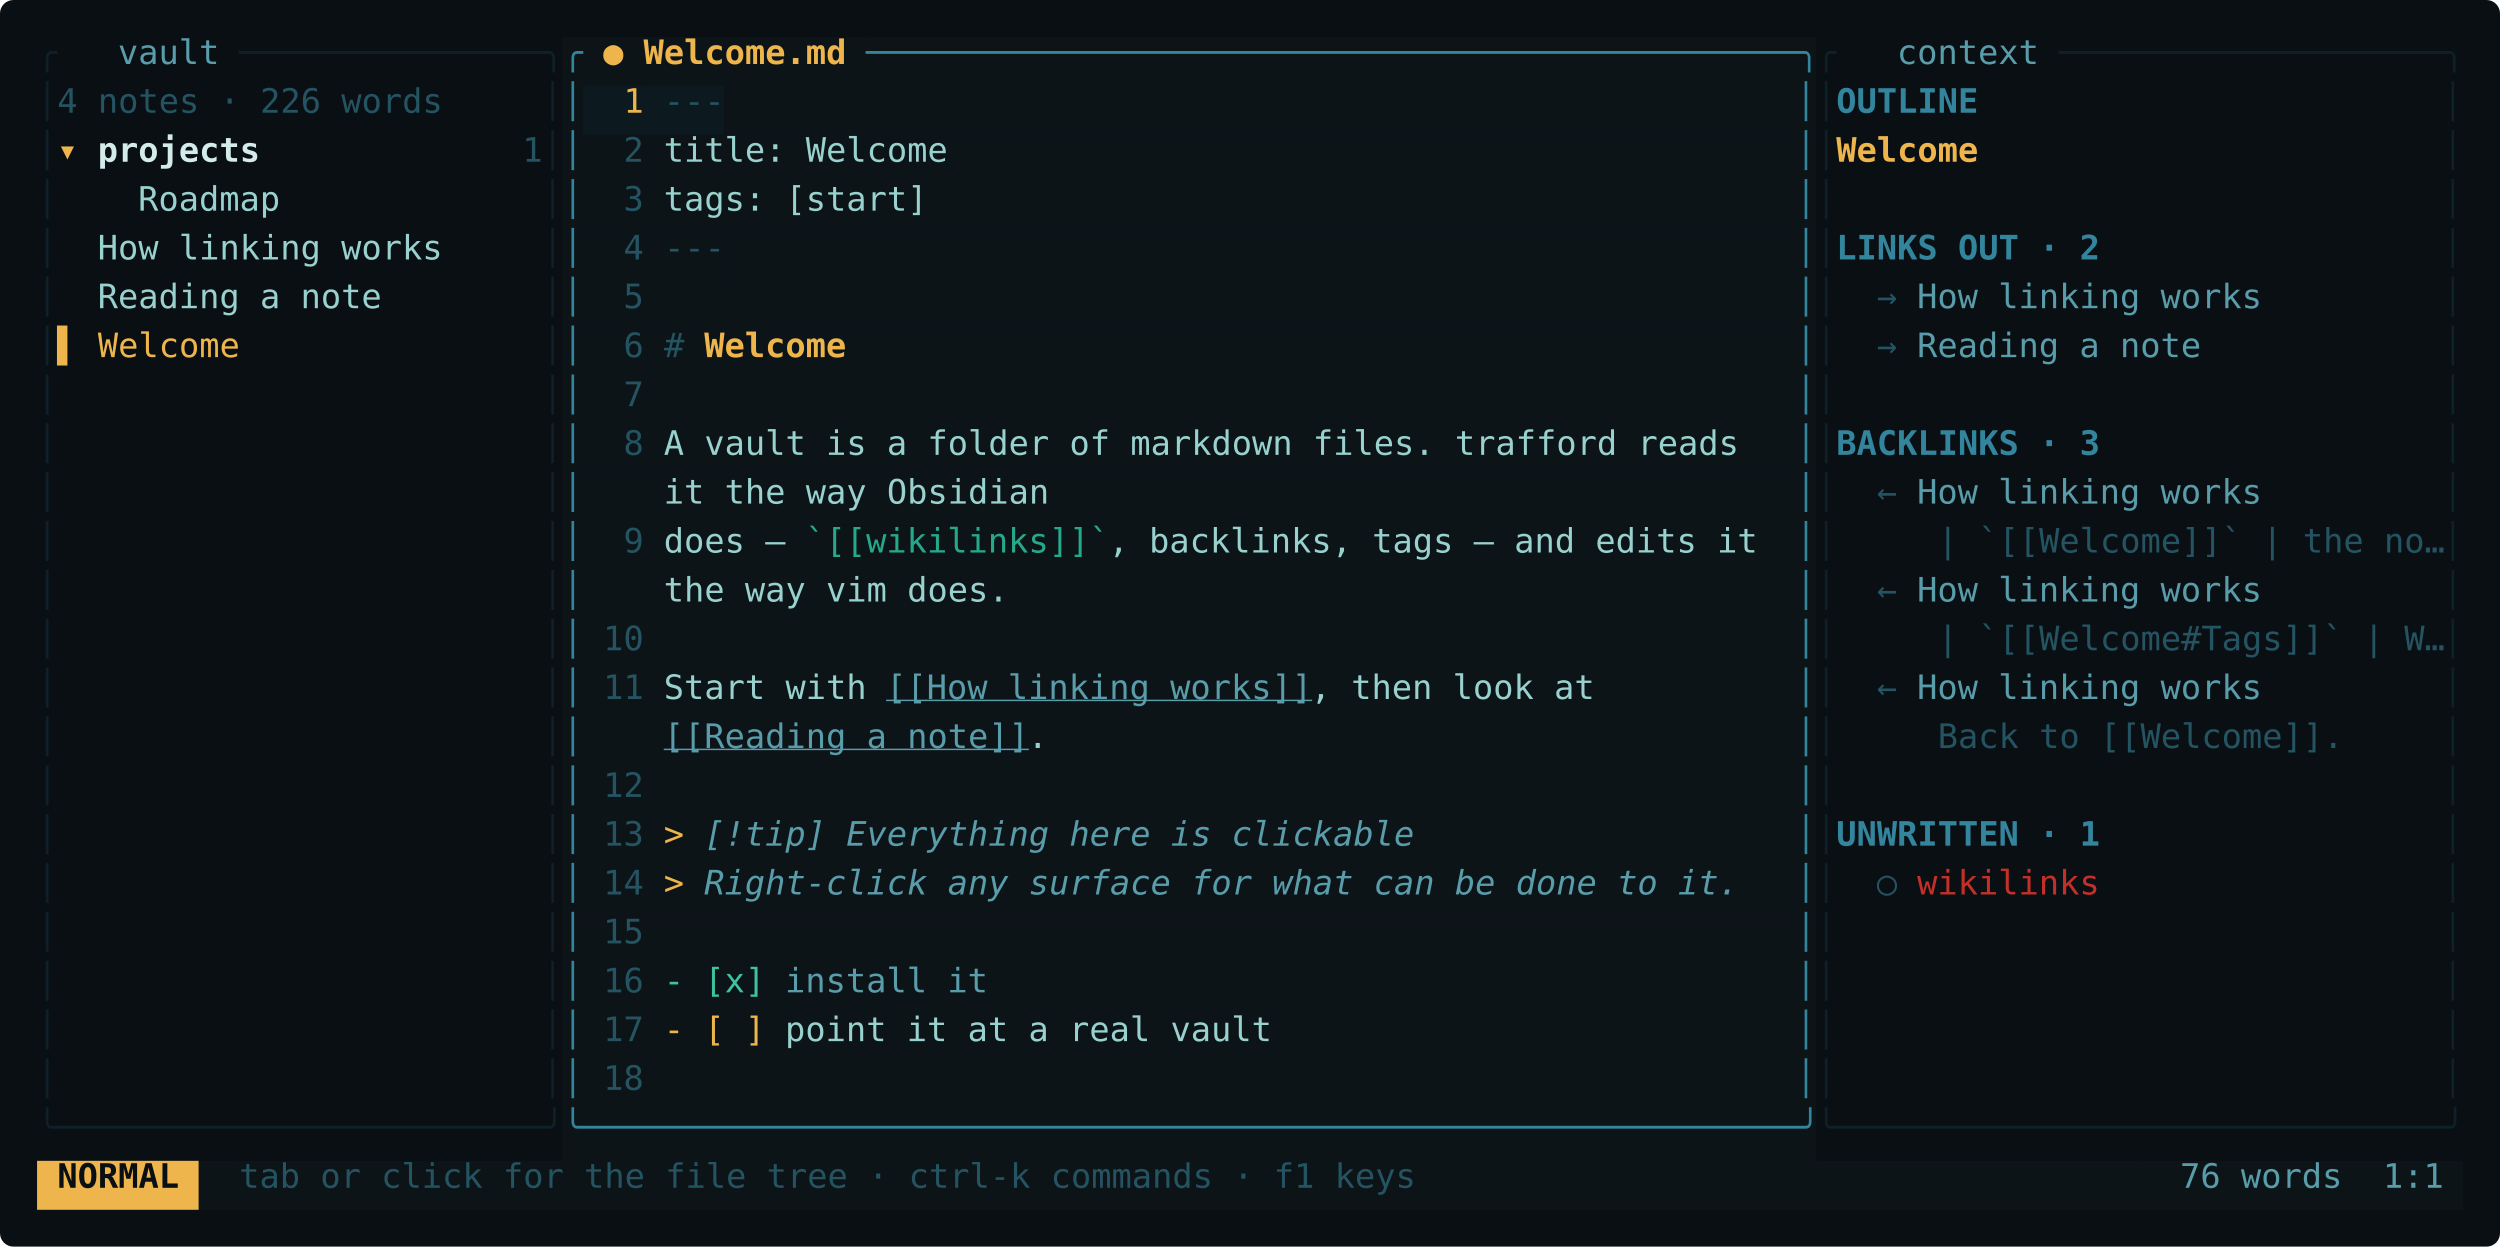
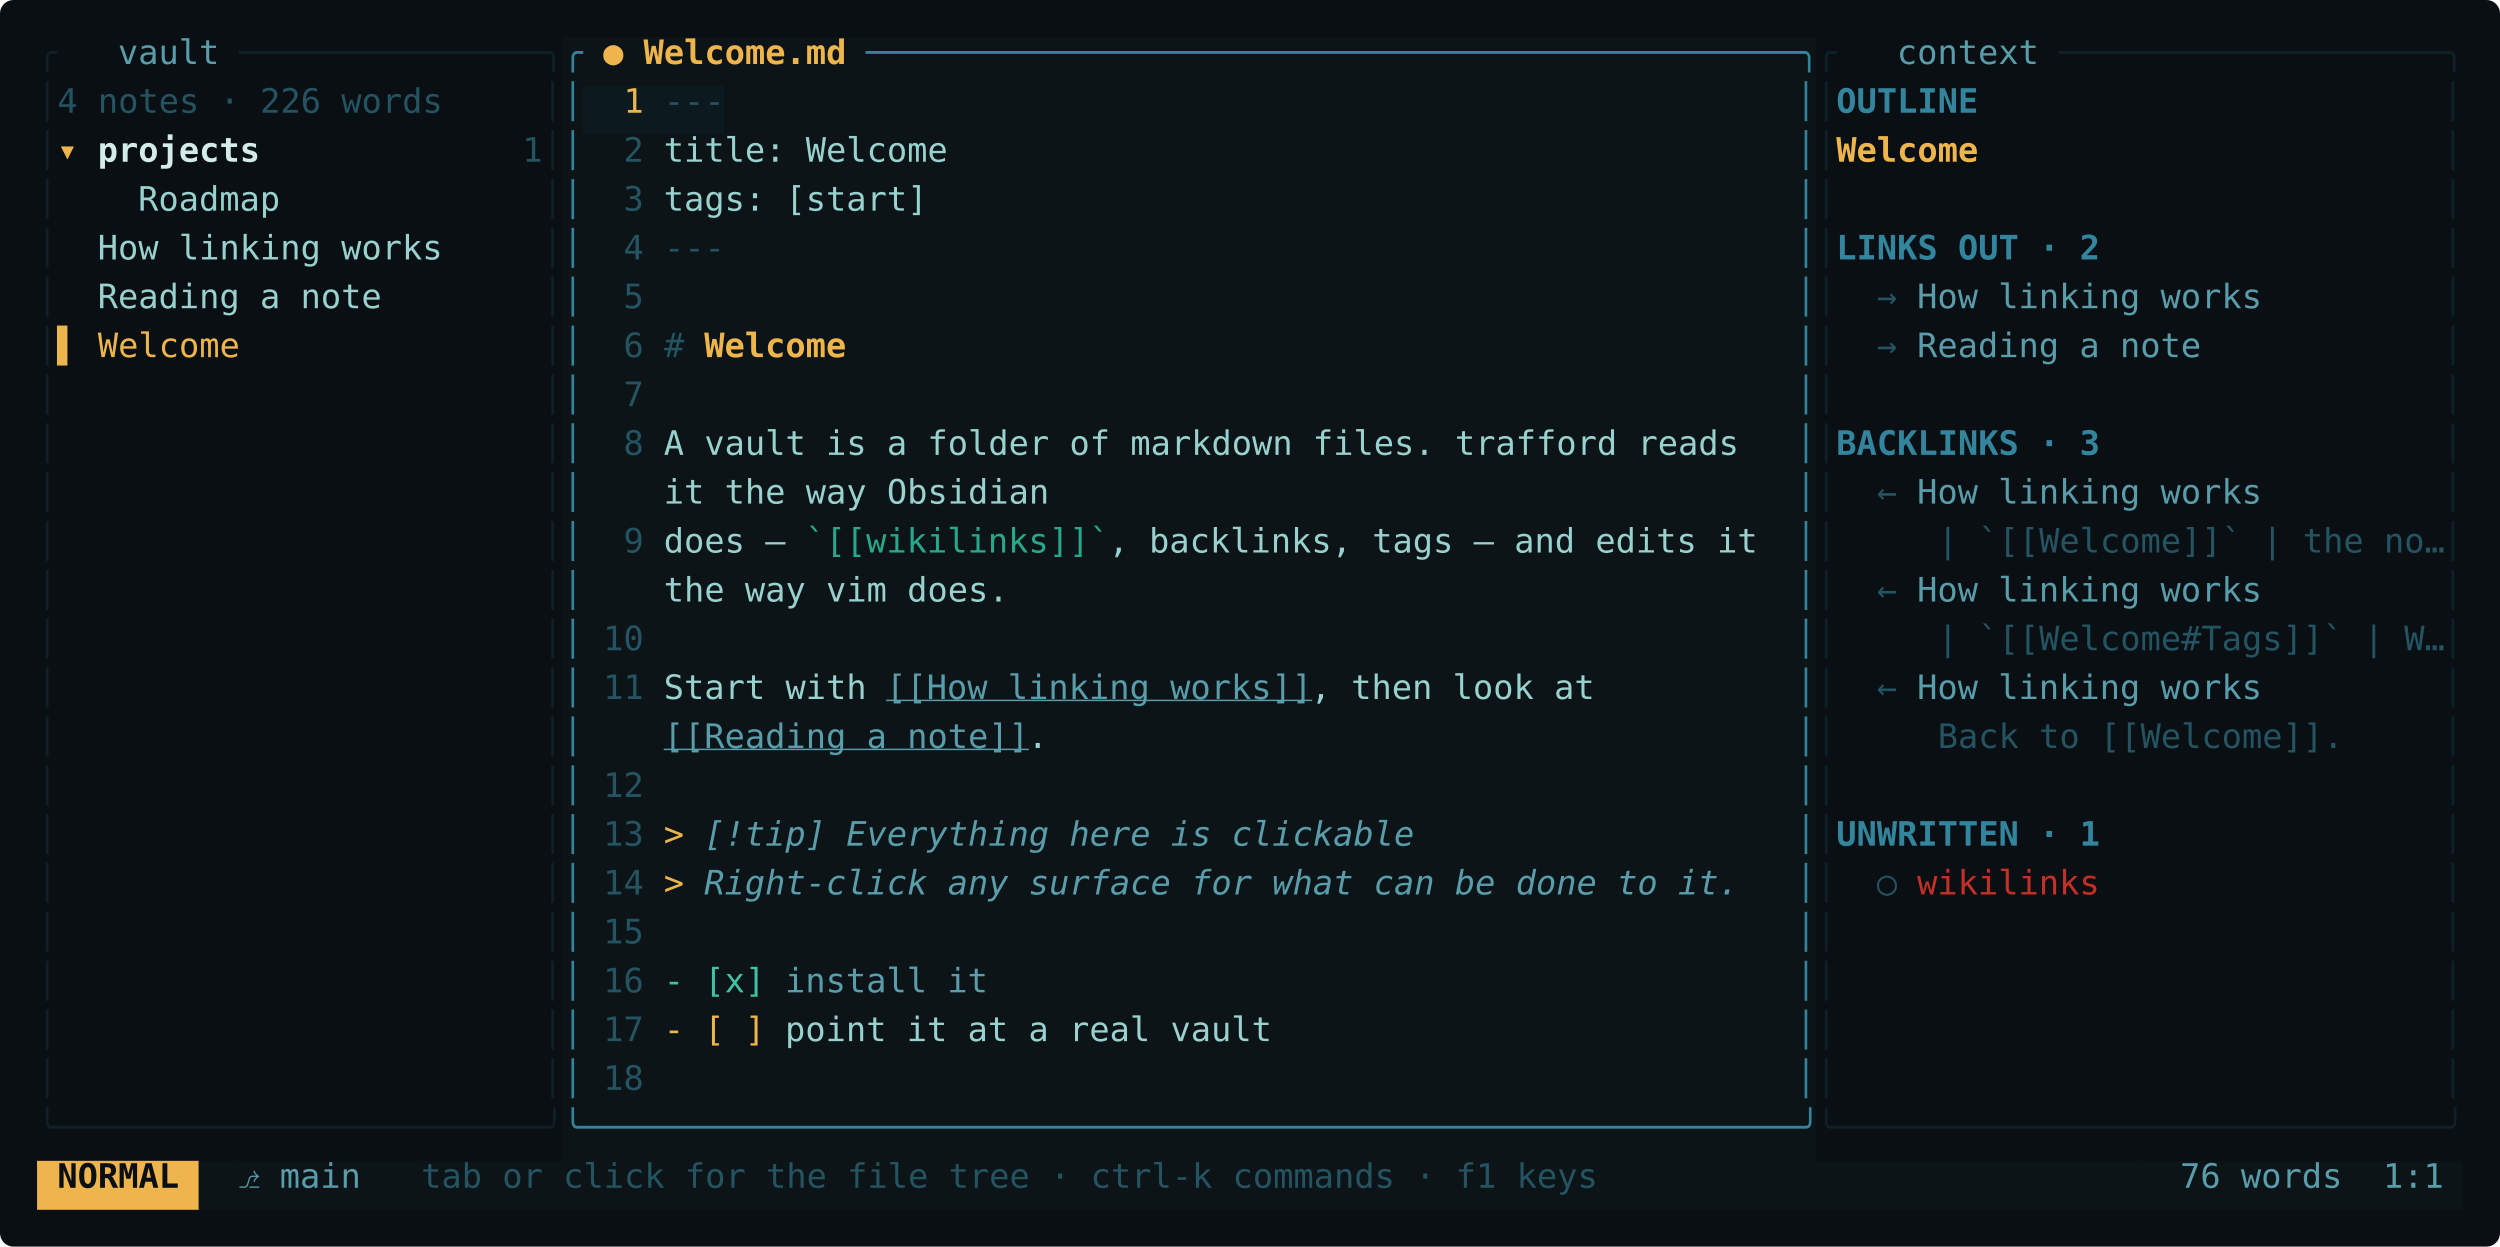
<svg xmlns="http://www.w3.org/2000/svg" viewBox="0 0 1113 555" width="1113" height="555" role="img" aria-label="trafford, reading a vault" font-family="ui-monospace, SFMono-Regular, 'SF Mono', Menlo, Consolas, 'DejaVu Sans Mono', monospace" font-size="15.0">
  <rect width="100%" height="100%" fill="#0a0f14" rx="6" />
  <rect x="250.5" y="16.5" width="9.0" height="21.8" fill="#0c1418" />
  <rect x="259.5" y="16.5" width="27.0" height="21.8" fill="#0c1418" />
  <rect x="286.5" y="16.5" width="90.0" height="21.8" fill="#0c1418" />
  <rect x="376.5" y="16.5" width="9.0" height="21.8" fill="#0c1418" />
  <rect x="385.5" y="16.5" width="423.0" height="21.8" fill="#0c1418" />
  <rect x="250.5" y="38.2" width="9.0" height="21.8" fill="#0c1418" />
  <rect x="259.5" y="38.2" width="36.0" height="21.8" fill="#0c1a20" />
  <rect x="295.5" y="38.2" width="27.0" height="21.8" fill="#0c1a20" />
  <rect x="322.5" y="38.2" width="477.0" height="21.8" fill="#0c1418" />
  <rect x="799.5" y="38.2" width="9.0" height="21.8" fill="#0c1418" />
  <rect x="250.5" y="60.0" width="9.0" height="21.8" fill="#0c1418" />
  <rect x="259.5" y="60.0" width="36.0" height="21.8" fill="#0c1418" />
  <rect x="295.5" y="60.0" width="504.0" height="21.8" fill="#0c1418" />
  <rect x="799.5" y="60.0" width="9.0" height="21.8" fill="#0c1418" />
  <rect x="250.5" y="81.8" width="9.0" height="21.8" fill="#0c1418" />
  <rect x="259.5" y="81.8" width="36.0" height="21.8" fill="#0c1418" />
  <rect x="295.5" y="81.8" width="504.0" height="21.8" fill="#0c1418" />
  <rect x="799.5" y="81.8" width="9.0" height="21.8" fill="#0c1418" />
  <rect x="250.5" y="103.5" width="9.0" height="21.8" fill="#0c1418" />
  <rect x="259.5" y="103.5" width="63.0" height="21.8" fill="#0c1418" />
  <rect x="322.5" y="103.5" width="477.0" height="21.8" fill="#0c1418" />
  <rect x="799.5" y="103.5" width="9.0" height="21.8" fill="#0c1418" />
  <rect x="250.5" y="125.2" width="9.0" height="21.8" fill="#0c1418" />
  <rect x="259.5" y="125.2" width="36.0" height="21.8" fill="#0c1418" />
  <rect x="295.5" y="125.2" width="504.0" height="21.8" fill="#0c1418" />
  <rect x="799.5" y="125.2" width="9.0" height="21.8" fill="#0c1418" />
  <rect x="250.5" y="147.0" width="9.0" height="21.8" fill="#0c1418" />
  <rect x="259.5" y="147.0" width="45.0" height="21.8" fill="#0c1418" />
  <rect x="304.5" y="147.0" width="72.0" height="21.8" fill="#0c1418" />
  <rect x="376.5" y="147.0" width="423.0" height="21.8" fill="#0c1418" />
  <rect x="799.5" y="147.0" width="9.0" height="21.8" fill="#0c1418" />
  <rect x="250.5" y="168.8" width="9.0" height="21.8" fill="#0c1418" />
  <rect x="259.5" y="168.8" width="36.0" height="21.8" fill="#0c1418" />
  <rect x="295.5" y="168.8" width="504.0" height="21.8" fill="#0c1418" />
  <rect x="799.5" y="168.8" width="9.0" height="21.8" fill="#0c1418" />
  <rect x="250.5" y="190.5" width="9.0" height="21.8" fill="#0c1418" />
  <rect x="259.5" y="190.5" width="36.0" height="21.8" fill="#0c1418" />
  <rect x="295.5" y="190.5" width="504.0" height="21.8" fill="#0c1418" />
  <rect x="799.5" y="190.5" width="9.0" height="21.8" fill="#0c1418" />
  <rect x="250.5" y="212.2" width="9.0" height="21.8" fill="#0c1418" />
  <rect x="259.5" y="212.2" width="36.0" height="21.8" fill="#0c1418" />
  <rect x="295.5" y="212.2" width="504.0" height="21.8" fill="#0c1418" />
  <rect x="799.5" y="212.2" width="9.0" height="21.8" fill="#0c1418" />
  <rect x="250.5" y="234.0" width="9.0" height="21.8" fill="#0c1418" />
  <rect x="259.5" y="234.0" width="36.0" height="21.8" fill="#0c1418" />
  <rect x="295.5" y="234.0" width="63.0" height="21.8" fill="#0c1418" />
  <rect x="358.5" y="234.0" width="135.0" height="21.8" fill="#0c1418" />
  <rect x="493.5" y="234.0" width="306.0" height="21.8" fill="#0c1418" />
  <rect x="799.5" y="234.0" width="9.0" height="21.8" fill="#0c1418" />
  <rect x="250.5" y="255.8" width="9.0" height="21.8" fill="#0c1418" />
  <rect x="259.5" y="255.8" width="36.0" height="21.8" fill="#0c1418" />
  <rect x="295.5" y="255.8" width="504.0" height="21.8" fill="#0c1418" />
  <rect x="799.5" y="255.8" width="9.0" height="21.8" fill="#0c1418" />
  <rect x="250.5" y="277.5" width="9.0" height="21.8" fill="#0c1418" />
  <rect x="259.5" y="277.5" width="36.0" height="21.8" fill="#0c1418" />
  <rect x="295.5" y="277.5" width="504.0" height="21.8" fill="#0c1418" />
  <rect x="799.5" y="277.5" width="9.0" height="21.8" fill="#0c1418" />
  <rect x="250.5" y="299.2" width="9.0" height="21.8" fill="#0c1418" />
  <rect x="259.5" y="299.2" width="36.0" height="21.8" fill="#0c1418" />
  <rect x="295.5" y="299.2" width="99.0" height="21.8" fill="#0c1418" />
  <rect x="394.5" y="299.2" width="189.0" height="21.8" fill="#0c1418" />
  <rect x="583.5" y="299.2" width="216.0" height="21.8" fill="#0c1418" />
  <rect x="799.5" y="299.2" width="9.0" height="21.8" fill="#0c1418" />
  <rect x="250.5" y="321.0" width="9.0" height="21.8" fill="#0c1418" />
  <rect x="259.5" y="321.0" width="36.0" height="21.8" fill="#0c1418" />
  <rect x="295.5" y="321.0" width="162.0" height="21.8" fill="#0c1418" />
  <rect x="457.5" y="321.0" width="342.0" height="21.8" fill="#0c1418" />
  <rect x="799.5" y="321.0" width="9.0" height="21.8" fill="#0c1418" />
  <rect x="250.5" y="342.8" width="9.0" height="21.8" fill="#0c1418" />
  <rect x="259.5" y="342.8" width="36.0" height="21.8" fill="#0c1418" />
  <rect x="295.5" y="342.8" width="504.0" height="21.8" fill="#0c1418" />
  <rect x="799.5" y="342.8" width="9.0" height="21.8" fill="#0c1418" />
  <rect x="250.5" y="364.5" width="9.0" height="21.8" fill="#0c1418" />
  <rect x="259.5" y="364.5" width="36.0" height="21.8" fill="#0c1418" />
  <rect x="295.5" y="364.5" width="9.0" height="21.8" fill="#0c1418" />
  <rect x="304.5" y="364.5" width="324.0" height="21.8" fill="#0c1418" />
  <rect x="628.5" y="364.5" width="171.0" height="21.8" fill="#0c1418" />
  <rect x="799.5" y="364.5" width="9.0" height="21.8" fill="#0c1418" />
  <rect x="250.5" y="386.2" width="9.0" height="21.8" fill="#0c1418" />
  <rect x="259.5" y="386.2" width="36.0" height="21.8" fill="#0c1418" />
  <rect x="295.5" y="386.2" width="9.0" height="21.8" fill="#0c1418" />
  <rect x="304.5" y="386.2" width="468.0" height="21.8" fill="#0c1418" />
  <rect x="772.5" y="386.2" width="27.0" height="21.8" fill="#0c1418" />
  <rect x="799.5" y="386.2" width="9.0" height="21.8" fill="#0c1418" />
  <rect x="250.5" y="408.0" width="9.0" height="21.8" fill="#0c1418" />
  <rect x="259.5" y="408.0" width="36.0" height="21.8" fill="#0c1418" />
  <rect x="295.5" y="408.0" width="504.0" height="21.8" fill="#0c1418" />
  <rect x="799.5" y="408.0" width="9.0" height="21.8" fill="#0c1418" />
  <rect x="250.5" y="429.8" width="9.0" height="21.8" fill="#0c1418" />
  <rect x="259.5" y="429.8" width="36.0" height="21.8" fill="#0c1418" />
  <rect x="295.5" y="429.8" width="54.0" height="21.8" fill="#0c1418" />
  <rect x="349.5" y="429.8" width="90.0" height="21.8" fill="#0c1418" />
  <rect x="439.5" y="429.8" width="360.0" height="21.8" fill="#0c1418" />
  <rect x="799.5" y="429.8" width="9.0" height="21.8" fill="#0c1418" />
  <rect x="250.5" y="451.5" width="9.0" height="21.8" fill="#0c1418" />
  <rect x="259.5" y="451.5" width="36.0" height="21.8" fill="#0c1418" />
  <rect x="295.5" y="451.5" width="54.0" height="21.8" fill="#0c1418" />
  <rect x="349.5" y="451.5" width="450.0" height="21.8" fill="#0c1418" />
  <rect x="799.5" y="451.5" width="9.0" height="21.8" fill="#0c1418" />
  <rect x="250.5" y="473.2" width="9.0" height="21.8" fill="#0c1418" />
  <rect x="259.5" y="473.2" width="36.0" height="21.8" fill="#0c1418" />
  <rect x="295.5" y="473.2" width="504.0" height="21.8" fill="#0c1418" />
  <rect x="799.5" y="473.2" width="9.0" height="21.8" fill="#0c1418" />
  <rect x="250.5" y="495.0" width="558.0" height="21.8" fill="#0c1418" />
  <rect x="16.5" y="516.8" width="72.0" height="21.8" fill="#edb54b" />
  <rect x="88.5" y="516.8" width="18.0" height="21.8" fill="#0c1418" />
-   <rect x="106.5" y="516.8" width="522.0" height="21.8" fill="#0c1418" />
-   <rect x="628.5" y="516.8" width="324.0" height="21.8" fill="#0c1418" />
+   <rect x="106.5" y="516.8" width="81.0" height="21.8" fill="#0c1418" />
+   <rect x="187.5" y="516.8" width="522.0" height="21.8" fill="#0c1418" />
+   <rect x="709.5" y="516.8" width="243.0" height="21.8" fill="#0c1418" />
  <rect x="952.5" y="516.8" width="144.0" height="21.8" fill="#0c1418" />
  <text y="28.5">
    <tspan x="16.5" textLength="9.0" lengthAdjust="spacingAndGlyphs" fill="#0e2129" xml:space="preserve">╭</tspan>
    <tspan x="52.5" textLength="54.0" lengthAdjust="spacingAndGlyphs" fill="#599caa" xml:space="preserve">vault </tspan>
    <tspan x="106.5" textLength="144.0" lengthAdjust="spacingAndGlyphs" fill="#0e2129" xml:space="preserve">───────────────╮</tspan>
    <tspan x="250.5" textLength="9.0" lengthAdjust="spacingAndGlyphs" fill="#33859d" xml:space="preserve">╭</tspan>
    <tspan x="259.5" textLength="27.0" lengthAdjust="spacingAndGlyphs" fill="#edb54b" xml:space="preserve"> ● </tspan>
    <tspan x="286.5" textLength="90.0" lengthAdjust="spacingAndGlyphs" fill="#edb54b" xml:space="preserve" font-weight="700">Welcome.md</tspan>
    <tspan x="385.5" textLength="423.0" lengthAdjust="spacingAndGlyphs" fill="#33859d" xml:space="preserve">──────────────────────────────────────────────╮</tspan>
    <tspan x="808.5" textLength="9.0" lengthAdjust="spacingAndGlyphs" fill="#0e2129" xml:space="preserve">╭</tspan>
    <tspan x="844.5" textLength="72.0" lengthAdjust="spacingAndGlyphs" fill="#599caa" xml:space="preserve">context </tspan>
    <tspan x="916.5" textLength="180.0" lengthAdjust="spacingAndGlyphs" fill="#0e2129" xml:space="preserve">───────────────────╮</tspan>
  </text>
  <text y="50.2">
    <tspan x="16.5" textLength="9.0" lengthAdjust="spacingAndGlyphs" fill="#0e2129" xml:space="preserve">│</tspan>
    <tspan x="25.5" textLength="171.0" lengthAdjust="spacingAndGlyphs" fill="#245361" xml:space="preserve">4 notes · 226 words</tspan>
    <tspan x="241.5" textLength="9.0" lengthAdjust="spacingAndGlyphs" fill="#0e2129" xml:space="preserve">│</tspan>
    <tspan x="250.5" textLength="9.0" lengthAdjust="spacingAndGlyphs" fill="#33859d" xml:space="preserve">│</tspan>
    <tspan x="259.5" textLength="36.0" lengthAdjust="spacingAndGlyphs" fill="#edb54b" xml:space="preserve">  1 </tspan>
    <tspan x="295.5" textLength="27.0" lengthAdjust="spacingAndGlyphs" fill="#245361" xml:space="preserve">---</tspan>
    <tspan x="799.5" textLength="9.0" lengthAdjust="spacingAndGlyphs" fill="#33859d" xml:space="preserve">│</tspan>
    <tspan x="808.5" textLength="9.0" lengthAdjust="spacingAndGlyphs" fill="#0e2129" xml:space="preserve">│</tspan>
    <tspan x="817.5" textLength="63.0" lengthAdjust="spacingAndGlyphs" fill="#33859d" xml:space="preserve" font-weight="700">OUTLINE</tspan>
    <tspan x="1087.5" textLength="9.0" lengthAdjust="spacingAndGlyphs" fill="#0e2129" xml:space="preserve">│</tspan>
  </text>
  <text y="72.0">
    <tspan x="16.5" textLength="9.0" lengthAdjust="spacingAndGlyphs" fill="#0e2129" xml:space="preserve">│</tspan>
    <tspan x="25.5" textLength="18.0" lengthAdjust="spacingAndGlyphs" fill="#edb54b" xml:space="preserve">▾ </tspan>
    <tspan x="43.5" textLength="72.0" lengthAdjust="spacingAndGlyphs" fill="#d3ebe9" xml:space="preserve" font-weight="700">projects</tspan>
    <tspan x="223.5" textLength="18.0" lengthAdjust="spacingAndGlyphs" fill="#245361" xml:space="preserve"> 1</tspan>
    <tspan x="241.5" textLength="9.0" lengthAdjust="spacingAndGlyphs" fill="#0e2129" xml:space="preserve">│</tspan>
    <tspan x="250.5" textLength="9.0" lengthAdjust="spacingAndGlyphs" fill="#33859d" xml:space="preserve">│</tspan>
    <tspan x="259.5" textLength="36.0" lengthAdjust="spacingAndGlyphs" fill="#245361" xml:space="preserve">  2 </tspan>
    <tspan x="295.5" textLength="504.0" lengthAdjust="spacingAndGlyphs" fill="#98d1ce" xml:space="preserve">title: Welcome                                          </tspan>
    <tspan x="799.5" textLength="9.0" lengthAdjust="spacingAndGlyphs" fill="#33859d" xml:space="preserve">│</tspan>
    <tspan x="808.5" textLength="9.0" lengthAdjust="spacingAndGlyphs" fill="#0e2129" xml:space="preserve">│</tspan>
    <tspan x="817.5" textLength="63.0" lengthAdjust="spacingAndGlyphs" fill="#edb54b" xml:space="preserve" font-weight="700">Welcome</tspan>
    <tspan x="1087.5" textLength="9.0" lengthAdjust="spacingAndGlyphs" fill="#0e2129" xml:space="preserve">│</tspan>
  </text>
  <text y="93.8">
    <tspan x="16.5" textLength="9.0" lengthAdjust="spacingAndGlyphs" fill="#0e2129" xml:space="preserve">│</tspan>
    <tspan x="61.5" textLength="180.0" lengthAdjust="spacingAndGlyphs" fill="#98d1ce" xml:space="preserve">Roadmap             </tspan>
    <tspan x="241.5" textLength="9.0" lengthAdjust="spacingAndGlyphs" fill="#0e2129" xml:space="preserve">│</tspan>
    <tspan x="250.5" textLength="9.0" lengthAdjust="spacingAndGlyphs" fill="#33859d" xml:space="preserve">│</tspan>
    <tspan x="259.5" textLength="36.0" lengthAdjust="spacingAndGlyphs" fill="#245361" xml:space="preserve">  3 </tspan>
    <tspan x="295.5" textLength="504.0" lengthAdjust="spacingAndGlyphs" fill="#98d1ce" xml:space="preserve">tags: [start]                                           </tspan>
    <tspan x="799.5" textLength="9.0" lengthAdjust="spacingAndGlyphs" fill="#33859d" xml:space="preserve">│</tspan>
    <tspan x="808.5" textLength="9.0" lengthAdjust="spacingAndGlyphs" fill="#0e2129" xml:space="preserve">│</tspan>
    <tspan x="1087.5" textLength="9.0" lengthAdjust="spacingAndGlyphs" fill="#0e2129" xml:space="preserve">│</tspan>
  </text>
  <text y="115.5">
    <tspan x="16.5" textLength="9.0" lengthAdjust="spacingAndGlyphs" fill="#0e2129" xml:space="preserve">│</tspan>
    <tspan x="43.5" textLength="198.0" lengthAdjust="spacingAndGlyphs" fill="#98d1ce" xml:space="preserve">How linking works     </tspan>
    <tspan x="241.5" textLength="9.0" lengthAdjust="spacingAndGlyphs" fill="#0e2129" xml:space="preserve">│</tspan>
    <tspan x="250.5" textLength="9.0" lengthAdjust="spacingAndGlyphs" fill="#33859d" xml:space="preserve">│</tspan>
    <tspan x="259.5" textLength="63.0" lengthAdjust="spacingAndGlyphs" fill="#245361" xml:space="preserve">  4 ---</tspan>
    <tspan x="799.5" textLength="9.0" lengthAdjust="spacingAndGlyphs" fill="#33859d" xml:space="preserve">│</tspan>
    <tspan x="808.5" textLength="9.0" lengthAdjust="spacingAndGlyphs" fill="#0e2129" xml:space="preserve">│</tspan>
    <tspan x="817.5" textLength="117.0" lengthAdjust="spacingAndGlyphs" fill="#33859d" xml:space="preserve" font-weight="700">LINKS OUT · 2</tspan>
    <tspan x="1087.5" textLength="9.0" lengthAdjust="spacingAndGlyphs" fill="#0e2129" xml:space="preserve">│</tspan>
  </text>
  <text y="137.2">
    <tspan x="16.5" textLength="9.0" lengthAdjust="spacingAndGlyphs" fill="#0e2129" xml:space="preserve">│</tspan>
    <tspan x="43.5" textLength="198.0" lengthAdjust="spacingAndGlyphs" fill="#98d1ce" xml:space="preserve">Reading a note        </tspan>
    <tspan x="241.5" textLength="9.0" lengthAdjust="spacingAndGlyphs" fill="#0e2129" xml:space="preserve">│</tspan>
    <tspan x="250.5" textLength="9.0" lengthAdjust="spacingAndGlyphs" fill="#33859d" xml:space="preserve">│</tspan>
    <tspan x="259.5" textLength="36.0" lengthAdjust="spacingAndGlyphs" fill="#245361" xml:space="preserve">  5 </tspan>
    <tspan x="799.5" textLength="9.0" lengthAdjust="spacingAndGlyphs" fill="#33859d" xml:space="preserve">│</tspan>
    <tspan x="808.5" textLength="9.0" lengthAdjust="spacingAndGlyphs" fill="#0e2129" xml:space="preserve">│</tspan>
    <tspan x="817.5" textLength="36.0" lengthAdjust="spacingAndGlyphs" fill="#245361" xml:space="preserve">  → </tspan>
    <tspan x="853.5" textLength="153.0" lengthAdjust="spacingAndGlyphs" fill="#599caa" xml:space="preserve">How linking works</tspan>
    <tspan x="1087.5" textLength="9.0" lengthAdjust="spacingAndGlyphs" fill="#0e2129" xml:space="preserve">│</tspan>
  </text>
  <text y="159.0">
    <tspan x="16.5" textLength="9.0" lengthAdjust="spacingAndGlyphs" fill="#0e2129" xml:space="preserve">│</tspan>
    <tspan x="25.5" textLength="81.0" lengthAdjust="spacingAndGlyphs" fill="#edb54b" xml:space="preserve">▌ Welcome</tspan>
    <tspan x="241.5" textLength="9.0" lengthAdjust="spacingAndGlyphs" fill="#0e2129" xml:space="preserve">│</tspan>
    <tspan x="250.5" textLength="9.0" lengthAdjust="spacingAndGlyphs" fill="#33859d" xml:space="preserve">│</tspan>
    <tspan x="259.5" textLength="45.0" lengthAdjust="spacingAndGlyphs" fill="#245361" xml:space="preserve">  6 #</tspan>
    <tspan x="304.5" textLength="72.0" lengthAdjust="spacingAndGlyphs" fill="#edb54b" xml:space="preserve" font-weight="700"> Welcome</tspan>
    <tspan x="799.5" textLength="9.0" lengthAdjust="spacingAndGlyphs" fill="#33859d" xml:space="preserve">│</tspan>
    <tspan x="808.5" textLength="9.0" lengthAdjust="spacingAndGlyphs" fill="#0e2129" xml:space="preserve">│</tspan>
    <tspan x="817.5" textLength="36.0" lengthAdjust="spacingAndGlyphs" fill="#245361" xml:space="preserve">  → </tspan>
    <tspan x="853.5" textLength="126.0" lengthAdjust="spacingAndGlyphs" fill="#599caa" xml:space="preserve">Reading a note</tspan>
    <tspan x="1087.5" textLength="9.0" lengthAdjust="spacingAndGlyphs" fill="#0e2129" xml:space="preserve">│</tspan>
  </text>
  <text y="180.8">
    <tspan x="16.5" textLength="9.0" lengthAdjust="spacingAndGlyphs" fill="#0e2129" xml:space="preserve">│</tspan>
    <tspan x="241.5" textLength="9.0" lengthAdjust="spacingAndGlyphs" fill="#0e2129" xml:space="preserve">│</tspan>
    <tspan x="250.5" textLength="9.0" lengthAdjust="spacingAndGlyphs" fill="#33859d" xml:space="preserve">│</tspan>
    <tspan x="259.5" textLength="36.0" lengthAdjust="spacingAndGlyphs" fill="#245361" xml:space="preserve">  7 </tspan>
    <tspan x="799.5" textLength="9.0" lengthAdjust="spacingAndGlyphs" fill="#33859d" xml:space="preserve">│</tspan>
    <tspan x="808.5" textLength="9.0" lengthAdjust="spacingAndGlyphs" fill="#0e2129" xml:space="preserve">│</tspan>
    <tspan x="1087.5" textLength="9.0" lengthAdjust="spacingAndGlyphs" fill="#0e2129" xml:space="preserve">│</tspan>
  </text>
  <text y="202.5">
    <tspan x="16.5" textLength="9.0" lengthAdjust="spacingAndGlyphs" fill="#0e2129" xml:space="preserve">│</tspan>
    <tspan x="241.5" textLength="9.0" lengthAdjust="spacingAndGlyphs" fill="#0e2129" xml:space="preserve">│</tspan>
    <tspan x="250.5" textLength="9.0" lengthAdjust="spacingAndGlyphs" fill="#33859d" xml:space="preserve">│</tspan>
    <tspan x="259.5" textLength="36.0" lengthAdjust="spacingAndGlyphs" fill="#245361" xml:space="preserve">  8 </tspan>
    <tspan x="295.5" textLength="504.0" lengthAdjust="spacingAndGlyphs" fill="#98d1ce" xml:space="preserve">A vault is a folder of markdown files. trafford reads   </tspan>
    <tspan x="799.5" textLength="9.0" lengthAdjust="spacingAndGlyphs" fill="#33859d" xml:space="preserve">│</tspan>
    <tspan x="808.5" textLength="9.0" lengthAdjust="spacingAndGlyphs" fill="#0e2129" xml:space="preserve">│</tspan>
    <tspan x="817.5" textLength="117.0" lengthAdjust="spacingAndGlyphs" fill="#33859d" xml:space="preserve" font-weight="700">BACKLINKS · 3</tspan>
    <tspan x="1087.5" textLength="9.0" lengthAdjust="spacingAndGlyphs" fill="#0e2129" xml:space="preserve">│</tspan>
  </text>
  <text y="224.2">
    <tspan x="16.5" textLength="9.0" lengthAdjust="spacingAndGlyphs" fill="#0e2129" xml:space="preserve">│</tspan>
    <tspan x="241.5" textLength="9.0" lengthAdjust="spacingAndGlyphs" fill="#0e2129" xml:space="preserve">│</tspan>
    <tspan x="250.5" textLength="9.0" lengthAdjust="spacingAndGlyphs" fill="#33859d" xml:space="preserve">│</tspan>
    <tspan x="295.5" textLength="504.0" lengthAdjust="spacingAndGlyphs" fill="#98d1ce" xml:space="preserve">it the way Obsidian                                     </tspan>
    <tspan x="799.5" textLength="9.0" lengthAdjust="spacingAndGlyphs" fill="#33859d" xml:space="preserve">│</tspan>
    <tspan x="808.5" textLength="9.0" lengthAdjust="spacingAndGlyphs" fill="#0e2129" xml:space="preserve">│</tspan>
    <tspan x="817.5" textLength="36.0" lengthAdjust="spacingAndGlyphs" fill="#245361" xml:space="preserve">  ← </tspan>
    <tspan x="853.5" textLength="153.0" lengthAdjust="spacingAndGlyphs" fill="#599caa" xml:space="preserve">How linking works</tspan>
    <tspan x="1087.5" textLength="9.0" lengthAdjust="spacingAndGlyphs" fill="#0e2129" xml:space="preserve">│</tspan>
  </text>
  <text y="246.0">
    <tspan x="16.5" textLength="9.0" lengthAdjust="spacingAndGlyphs" fill="#0e2129" xml:space="preserve">│</tspan>
    <tspan x="241.5" textLength="9.0" lengthAdjust="spacingAndGlyphs" fill="#0e2129" xml:space="preserve">│</tspan>
    <tspan x="250.5" textLength="9.0" lengthAdjust="spacingAndGlyphs" fill="#33859d" xml:space="preserve">│</tspan>
    <tspan x="259.5" textLength="36.0" lengthAdjust="spacingAndGlyphs" fill="#245361" xml:space="preserve">  9 </tspan>
    <tspan x="295.5" textLength="63.0" lengthAdjust="spacingAndGlyphs" fill="#98d1ce" xml:space="preserve">does — </tspan>
    <tspan x="358.5" textLength="135.0" lengthAdjust="spacingAndGlyphs" fill="#26a98b" xml:space="preserve">`[[wikilinks]]`</tspan>
    <tspan x="493.5" textLength="306.0" lengthAdjust="spacingAndGlyphs" fill="#98d1ce" xml:space="preserve">, backlinks, tags — and edits it  </tspan>
    <tspan x="799.5" textLength="9.0" lengthAdjust="spacingAndGlyphs" fill="#33859d" xml:space="preserve">│</tspan>
    <tspan x="808.5" textLength="9.0" lengthAdjust="spacingAndGlyphs" fill="#0e2129" xml:space="preserve">│</tspan>
    <tspan x="817.5" textLength="270.0" lengthAdjust="spacingAndGlyphs" fill="#245361" xml:space="preserve">     | `[[Welcome]]` | the no…</tspan>
    <tspan x="1087.5" textLength="9.0" lengthAdjust="spacingAndGlyphs" fill="#0e2129" xml:space="preserve">│</tspan>
  </text>
  <text y="267.8">
    <tspan x="16.5" textLength="9.0" lengthAdjust="spacingAndGlyphs" fill="#0e2129" xml:space="preserve">│</tspan>
    <tspan x="241.5" textLength="9.0" lengthAdjust="spacingAndGlyphs" fill="#0e2129" xml:space="preserve">│</tspan>
    <tspan x="250.5" textLength="9.0" lengthAdjust="spacingAndGlyphs" fill="#33859d" xml:space="preserve">│</tspan>
    <tspan x="295.5" textLength="504.0" lengthAdjust="spacingAndGlyphs" fill="#98d1ce" xml:space="preserve">the way vim does.                                       </tspan>
    <tspan x="799.5" textLength="9.0" lengthAdjust="spacingAndGlyphs" fill="#33859d" xml:space="preserve">│</tspan>
    <tspan x="808.5" textLength="9.0" lengthAdjust="spacingAndGlyphs" fill="#0e2129" xml:space="preserve">│</tspan>
    <tspan x="817.5" textLength="36.0" lengthAdjust="spacingAndGlyphs" fill="#245361" xml:space="preserve">  ← </tspan>
    <tspan x="853.5" textLength="153.0" lengthAdjust="spacingAndGlyphs" fill="#599caa" xml:space="preserve">How linking works</tspan>
    <tspan x="1087.5" textLength="9.0" lengthAdjust="spacingAndGlyphs" fill="#0e2129" xml:space="preserve">│</tspan>
  </text>
  <text y="289.5">
    <tspan x="16.5" textLength="9.0" lengthAdjust="spacingAndGlyphs" fill="#0e2129" xml:space="preserve">│</tspan>
    <tspan x="241.5" textLength="9.0" lengthAdjust="spacingAndGlyphs" fill="#0e2129" xml:space="preserve">│</tspan>
    <tspan x="250.5" textLength="9.0" lengthAdjust="spacingAndGlyphs" fill="#33859d" xml:space="preserve">│</tspan>
    <tspan x="259.5" textLength="36.0" lengthAdjust="spacingAndGlyphs" fill="#245361" xml:space="preserve"> 10 </tspan>
    <tspan x="799.5" textLength="9.0" lengthAdjust="spacingAndGlyphs" fill="#33859d" xml:space="preserve">│</tspan>
    <tspan x="808.5" textLength="9.0" lengthAdjust="spacingAndGlyphs" fill="#0e2129" xml:space="preserve">│</tspan>
    <tspan x="817.5" textLength="270.0" lengthAdjust="spacingAndGlyphs" fill="#245361" xml:space="preserve">     | `[[Welcome#Tags]]` | W…</tspan>
    <tspan x="1087.5" textLength="9.0" lengthAdjust="spacingAndGlyphs" fill="#0e2129" xml:space="preserve">│</tspan>
  </text>
  <text y="311.2">
    <tspan x="16.5" textLength="9.0" lengthAdjust="spacingAndGlyphs" fill="#0e2129" xml:space="preserve">│</tspan>
    <tspan x="241.5" textLength="9.0" lengthAdjust="spacingAndGlyphs" fill="#0e2129" xml:space="preserve">│</tspan>
    <tspan x="250.5" textLength="9.0" lengthAdjust="spacingAndGlyphs" fill="#33859d" xml:space="preserve">│</tspan>
    <tspan x="259.5" textLength="36.0" lengthAdjust="spacingAndGlyphs" fill="#245361" xml:space="preserve"> 11 </tspan>
    <tspan x="295.5" textLength="99.0" lengthAdjust="spacingAndGlyphs" fill="#98d1ce" xml:space="preserve">Start with </tspan>
    <tspan x="394.5" textLength="189.0" lengthAdjust="spacingAndGlyphs" fill="#599caa" xml:space="preserve" text-decoration="underline">[[How linking works]]</tspan>
    <tspan x="583.5" textLength="216.0" lengthAdjust="spacingAndGlyphs" fill="#98d1ce" xml:space="preserve">, then look at          </tspan>
    <tspan x="799.5" textLength="9.0" lengthAdjust="spacingAndGlyphs" fill="#33859d" xml:space="preserve">│</tspan>
    <tspan x="808.5" textLength="9.0" lengthAdjust="spacingAndGlyphs" fill="#0e2129" xml:space="preserve">│</tspan>
    <tspan x="817.5" textLength="36.0" lengthAdjust="spacingAndGlyphs" fill="#245361" xml:space="preserve">  ← </tspan>
    <tspan x="853.5" textLength="153.0" lengthAdjust="spacingAndGlyphs" fill="#599caa" xml:space="preserve">How linking works</tspan>
    <tspan x="1087.5" textLength="9.0" lengthAdjust="spacingAndGlyphs" fill="#0e2129" xml:space="preserve">│</tspan>
  </text>
  <text y="333.0">
    <tspan x="16.5" textLength="9.0" lengthAdjust="spacingAndGlyphs" fill="#0e2129" xml:space="preserve">│</tspan>
    <tspan x="241.5" textLength="9.0" lengthAdjust="spacingAndGlyphs" fill="#0e2129" xml:space="preserve">│</tspan>
    <tspan x="250.5" textLength="9.0" lengthAdjust="spacingAndGlyphs" fill="#33859d" xml:space="preserve">│</tspan>
    <tspan x="295.5" textLength="162.0" lengthAdjust="spacingAndGlyphs" fill="#599caa" xml:space="preserve" text-decoration="underline">[[Reading a note]]</tspan>
    <tspan x="457.5" textLength="342.0" lengthAdjust="spacingAndGlyphs" fill="#98d1ce" xml:space="preserve">.                                     </tspan>
    <tspan x="799.5" textLength="9.0" lengthAdjust="spacingAndGlyphs" fill="#33859d" xml:space="preserve">│</tspan>
    <tspan x="808.5" textLength="9.0" lengthAdjust="spacingAndGlyphs" fill="#0e2129" xml:space="preserve">│</tspan>
    <tspan x="817.5" textLength="225.0" lengthAdjust="spacingAndGlyphs" fill="#245361" xml:space="preserve">     Back to [[Welcome]].</tspan>
    <tspan x="1087.5" textLength="9.0" lengthAdjust="spacingAndGlyphs" fill="#0e2129" xml:space="preserve">│</tspan>
  </text>
  <text y="354.8">
    <tspan x="16.5" textLength="9.0" lengthAdjust="spacingAndGlyphs" fill="#0e2129" xml:space="preserve">│</tspan>
    <tspan x="241.5" textLength="9.0" lengthAdjust="spacingAndGlyphs" fill="#0e2129" xml:space="preserve">│</tspan>
    <tspan x="250.5" textLength="9.0" lengthAdjust="spacingAndGlyphs" fill="#33859d" xml:space="preserve">│</tspan>
    <tspan x="259.5" textLength="36.0" lengthAdjust="spacingAndGlyphs" fill="#245361" xml:space="preserve"> 12 </tspan>
    <tspan x="799.5" textLength="9.0" lengthAdjust="spacingAndGlyphs" fill="#33859d" xml:space="preserve">│</tspan>
    <tspan x="808.5" textLength="9.0" lengthAdjust="spacingAndGlyphs" fill="#0e2129" xml:space="preserve">│</tspan>
    <tspan x="1087.5" textLength="9.0" lengthAdjust="spacingAndGlyphs" fill="#0e2129" xml:space="preserve">│</tspan>
  </text>
  <text y="376.5">
    <tspan x="16.5" textLength="9.0" lengthAdjust="spacingAndGlyphs" fill="#0e2129" xml:space="preserve">│</tspan>
    <tspan x="241.5" textLength="9.0" lengthAdjust="spacingAndGlyphs" fill="#0e2129" xml:space="preserve">│</tspan>
    <tspan x="250.5" textLength="9.0" lengthAdjust="spacingAndGlyphs" fill="#33859d" xml:space="preserve">│</tspan>
    <tspan x="259.5" textLength="36.0" lengthAdjust="spacingAndGlyphs" fill="#245361" xml:space="preserve"> 13 </tspan>
    <tspan x="295.5" textLength="9.0" lengthAdjust="spacingAndGlyphs" fill="#edb54b" xml:space="preserve">&gt;</tspan>
    <tspan x="304.5" textLength="324.0" lengthAdjust="spacingAndGlyphs" fill="#599caa" xml:space="preserve" font-style="italic"> [!tip] Everything here is clickable</tspan>
    <tspan x="799.5" textLength="9.0" lengthAdjust="spacingAndGlyphs" fill="#33859d" xml:space="preserve">│</tspan>
    <tspan x="808.5" textLength="9.0" lengthAdjust="spacingAndGlyphs" fill="#0e2129" xml:space="preserve">│</tspan>
    <tspan x="817.5" textLength="117.0" lengthAdjust="spacingAndGlyphs" fill="#33859d" xml:space="preserve" font-weight="700">UNWRITTEN · 1</tspan>
    <tspan x="1087.5" textLength="9.0" lengthAdjust="spacingAndGlyphs" fill="#0e2129" xml:space="preserve">│</tspan>
  </text>
  <text y="398.2">
    <tspan x="16.5" textLength="9.0" lengthAdjust="spacingAndGlyphs" fill="#0e2129" xml:space="preserve">│</tspan>
    <tspan x="241.5" textLength="9.0" lengthAdjust="spacingAndGlyphs" fill="#0e2129" xml:space="preserve">│</tspan>
    <tspan x="250.5" textLength="9.0" lengthAdjust="spacingAndGlyphs" fill="#33859d" xml:space="preserve">│</tspan>
    <tspan x="259.5" textLength="36.0" lengthAdjust="spacingAndGlyphs" fill="#245361" xml:space="preserve"> 14 </tspan>
    <tspan x="295.5" textLength="9.0" lengthAdjust="spacingAndGlyphs" fill="#edb54b" xml:space="preserve">&gt;</tspan>
    <tspan x="304.5" textLength="468.0" lengthAdjust="spacingAndGlyphs" fill="#599caa" xml:space="preserve" font-style="italic"> Right-click any surface for what can be done to it.</tspan>
    <tspan x="799.5" textLength="9.0" lengthAdjust="spacingAndGlyphs" fill="#33859d" xml:space="preserve">│</tspan>
    <tspan x="808.5" textLength="9.0" lengthAdjust="spacingAndGlyphs" fill="#0e2129" xml:space="preserve">│</tspan>
    <tspan x="817.5" textLength="36.0" lengthAdjust="spacingAndGlyphs" fill="#245361" xml:space="preserve">  ○ </tspan>
    <tspan x="853.5" textLength="81.0" lengthAdjust="spacingAndGlyphs" fill="#c33027" xml:space="preserve">wikilinks</tspan>
    <tspan x="1087.5" textLength="9.0" lengthAdjust="spacingAndGlyphs" fill="#0e2129" xml:space="preserve">│</tspan>
  </text>
  <text y="420.0">
    <tspan x="16.5" textLength="9.0" lengthAdjust="spacingAndGlyphs" fill="#0e2129" xml:space="preserve">│</tspan>
    <tspan x="241.5" textLength="9.0" lengthAdjust="spacingAndGlyphs" fill="#0e2129" xml:space="preserve">│</tspan>
    <tspan x="250.5" textLength="9.0" lengthAdjust="spacingAndGlyphs" fill="#33859d" xml:space="preserve">│</tspan>
    <tspan x="259.5" textLength="36.0" lengthAdjust="spacingAndGlyphs" fill="#245361" xml:space="preserve"> 15 </tspan>
    <tspan x="799.5" textLength="9.0" lengthAdjust="spacingAndGlyphs" fill="#33859d" xml:space="preserve">│</tspan>
    <tspan x="808.5" textLength="9.0" lengthAdjust="spacingAndGlyphs" fill="#0e2129" xml:space="preserve">│</tspan>
    <tspan x="1087.5" textLength="9.0" lengthAdjust="spacingAndGlyphs" fill="#0e2129" xml:space="preserve">│</tspan>
  </text>
  <text y="441.8">
    <tspan x="16.5" textLength="9.0" lengthAdjust="spacingAndGlyphs" fill="#0e2129" xml:space="preserve">│</tspan>
    <tspan x="241.5" textLength="9.0" lengthAdjust="spacingAndGlyphs" fill="#0e2129" xml:space="preserve">│</tspan>
    <tspan x="250.5" textLength="9.0" lengthAdjust="spacingAndGlyphs" fill="#33859d" xml:space="preserve">│</tspan>
    <tspan x="259.5" textLength="36.0" lengthAdjust="spacingAndGlyphs" fill="#245361" xml:space="preserve"> 16 </tspan>
    <tspan x="295.5" textLength="54.0" lengthAdjust="spacingAndGlyphs" fill="#3fc2a0" xml:space="preserve">- [x] </tspan>
    <tspan x="349.5" textLength="90.0" lengthAdjust="spacingAndGlyphs" fill="#599caa" xml:space="preserve">install it</tspan>
    <tspan x="799.5" textLength="9.0" lengthAdjust="spacingAndGlyphs" fill="#33859d" xml:space="preserve">│</tspan>
    <tspan x="808.5" textLength="9.0" lengthAdjust="spacingAndGlyphs" fill="#0e2129" xml:space="preserve">│</tspan>
    <tspan x="1087.5" textLength="9.0" lengthAdjust="spacingAndGlyphs" fill="#0e2129" xml:space="preserve">│</tspan>
  </text>
  <text y="463.5">
    <tspan x="16.5" textLength="9.0" lengthAdjust="spacingAndGlyphs" fill="#0e2129" xml:space="preserve">│</tspan>
    <tspan x="241.5" textLength="9.0" lengthAdjust="spacingAndGlyphs" fill="#0e2129" xml:space="preserve">│</tspan>
    <tspan x="250.5" textLength="9.0" lengthAdjust="spacingAndGlyphs" fill="#33859d" xml:space="preserve">│</tspan>
    <tspan x="259.5" textLength="36.0" lengthAdjust="spacingAndGlyphs" fill="#245361" xml:space="preserve"> 17 </tspan>
    <tspan x="295.5" textLength="54.0" lengthAdjust="spacingAndGlyphs" fill="#edb54b" xml:space="preserve">- [ ] </tspan>
    <tspan x="349.5" textLength="450.0" lengthAdjust="spacingAndGlyphs" fill="#98d1ce" xml:space="preserve">point it at a real vault                          </tspan>
    <tspan x="799.5" textLength="9.0" lengthAdjust="spacingAndGlyphs" fill="#33859d" xml:space="preserve">│</tspan>
    <tspan x="808.5" textLength="9.0" lengthAdjust="spacingAndGlyphs" fill="#0e2129" xml:space="preserve">│</tspan>
    <tspan x="1087.5" textLength="9.0" lengthAdjust="spacingAndGlyphs" fill="#0e2129" xml:space="preserve">│</tspan>
  </text>
  <text y="485.2">
    <tspan x="16.5" textLength="9.0" lengthAdjust="spacingAndGlyphs" fill="#0e2129" xml:space="preserve">│</tspan>
    <tspan x="241.5" textLength="9.0" lengthAdjust="spacingAndGlyphs" fill="#0e2129" xml:space="preserve">│</tspan>
    <tspan x="250.5" textLength="9.0" lengthAdjust="spacingAndGlyphs" fill="#33859d" xml:space="preserve">│</tspan>
    <tspan x="259.5" textLength="36.0" lengthAdjust="spacingAndGlyphs" fill="#245361" xml:space="preserve"> 18 </tspan>
    <tspan x="799.5" textLength="9.0" lengthAdjust="spacingAndGlyphs" fill="#33859d" xml:space="preserve">│</tspan>
    <tspan x="808.5" textLength="9.0" lengthAdjust="spacingAndGlyphs" fill="#0e2129" xml:space="preserve">│</tspan>
    <tspan x="1087.5" textLength="9.0" lengthAdjust="spacingAndGlyphs" fill="#0e2129" xml:space="preserve">│</tspan>
  </text>
  <text y="507.0">
    <tspan x="16.5" textLength="234.0" lengthAdjust="spacingAndGlyphs" fill="#0e2129" xml:space="preserve">╰────────────────────────╯</tspan>
    <tspan x="250.5" textLength="558.0" lengthAdjust="spacingAndGlyphs" fill="#33859d" xml:space="preserve">╰────────────────────────────────────────────────────────────╯</tspan>
    <tspan x="808.5" textLength="288.0" lengthAdjust="spacingAndGlyphs" fill="#0e2129" xml:space="preserve">╰──────────────────────────────╯</tspan>
  </text>
  <text y="528.8">
    <tspan x="16.5" textLength="72.0" lengthAdjust="spacingAndGlyphs" fill="#0a0f14" xml:space="preserve" font-weight="700"> NORMAL </tspan>
-     <tspan x="106.5" textLength="522.0" lengthAdjust="spacingAndGlyphs" fill="#245361" xml:space="preserve">tab or click for the file tree · ctrl-k commands · f1 keys</tspan>
+     <tspan x="106.5" textLength="81.0" lengthAdjust="spacingAndGlyphs" fill="#599caa" xml:space="preserve">⎇ main   </tspan>
+     <tspan x="187.5" textLength="522.0" lengthAdjust="spacingAndGlyphs" fill="#245361" xml:space="preserve">tab or click for the file tree · ctrl-k commands · f1 keys</tspan>
    <tspan x="952.5" textLength="144.0" lengthAdjust="spacingAndGlyphs" fill="#599caa" xml:space="preserve">  76 words  1:1 </tspan>
  </text>
</svg>
